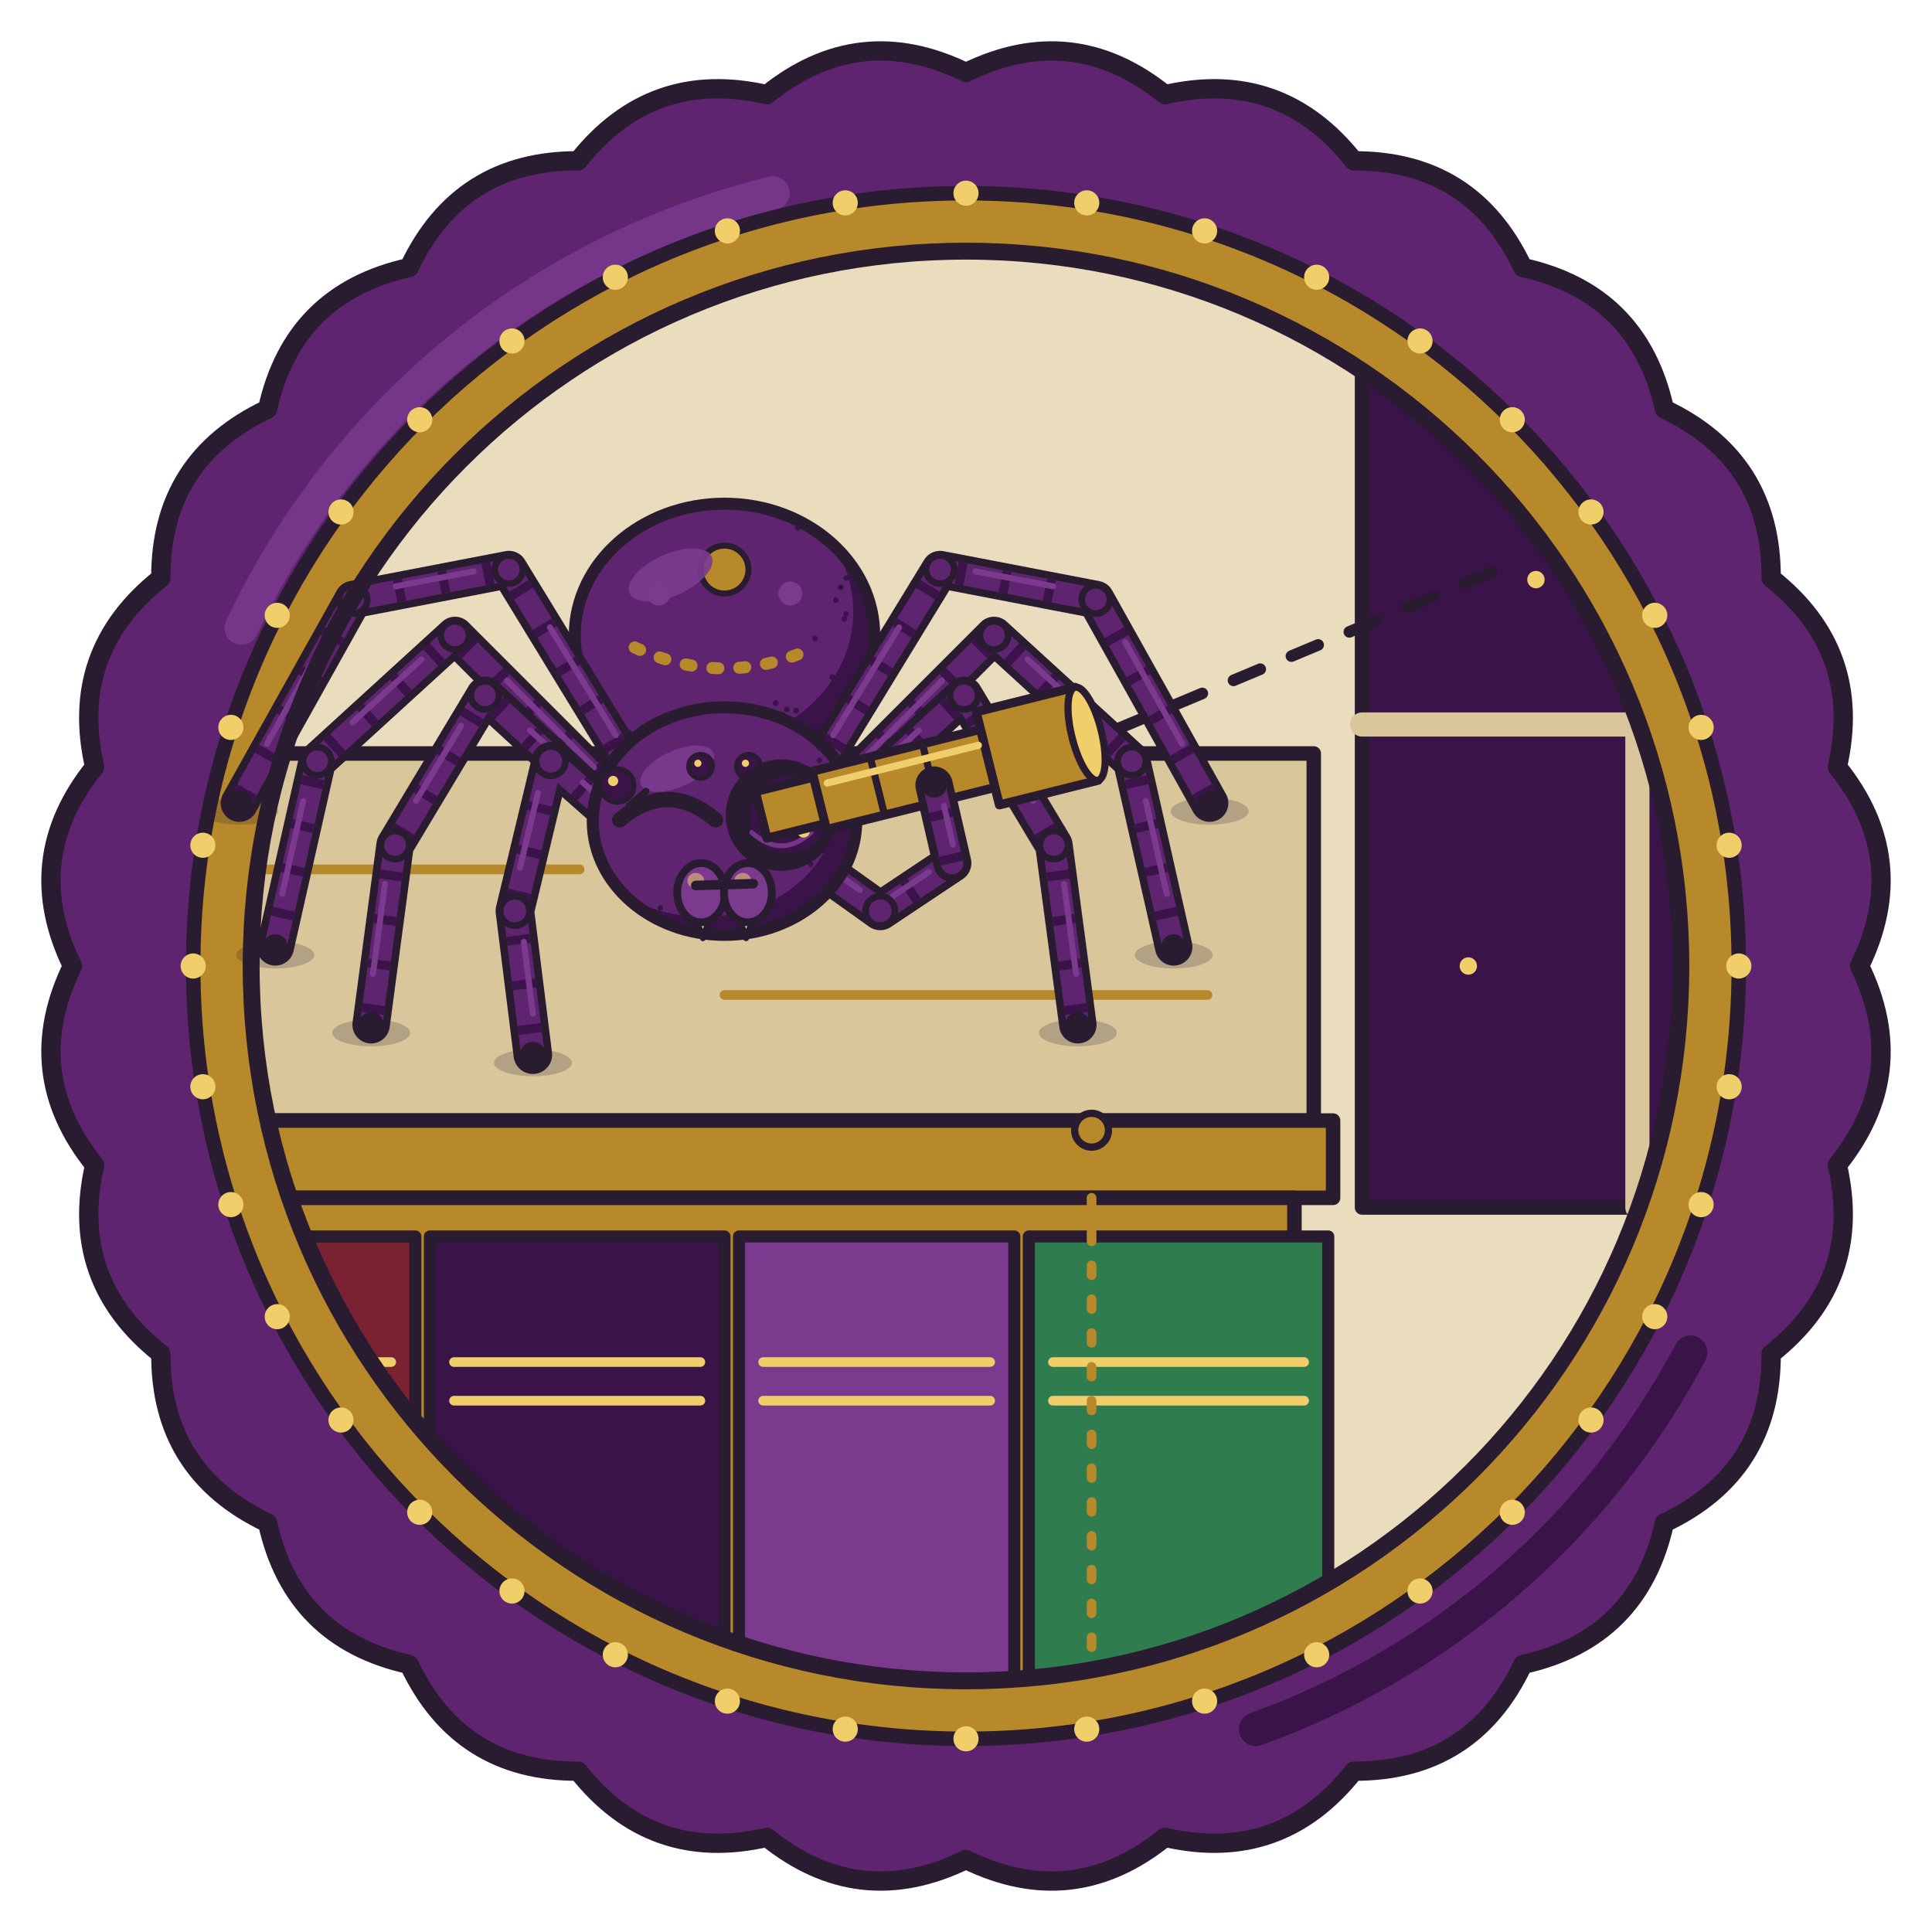
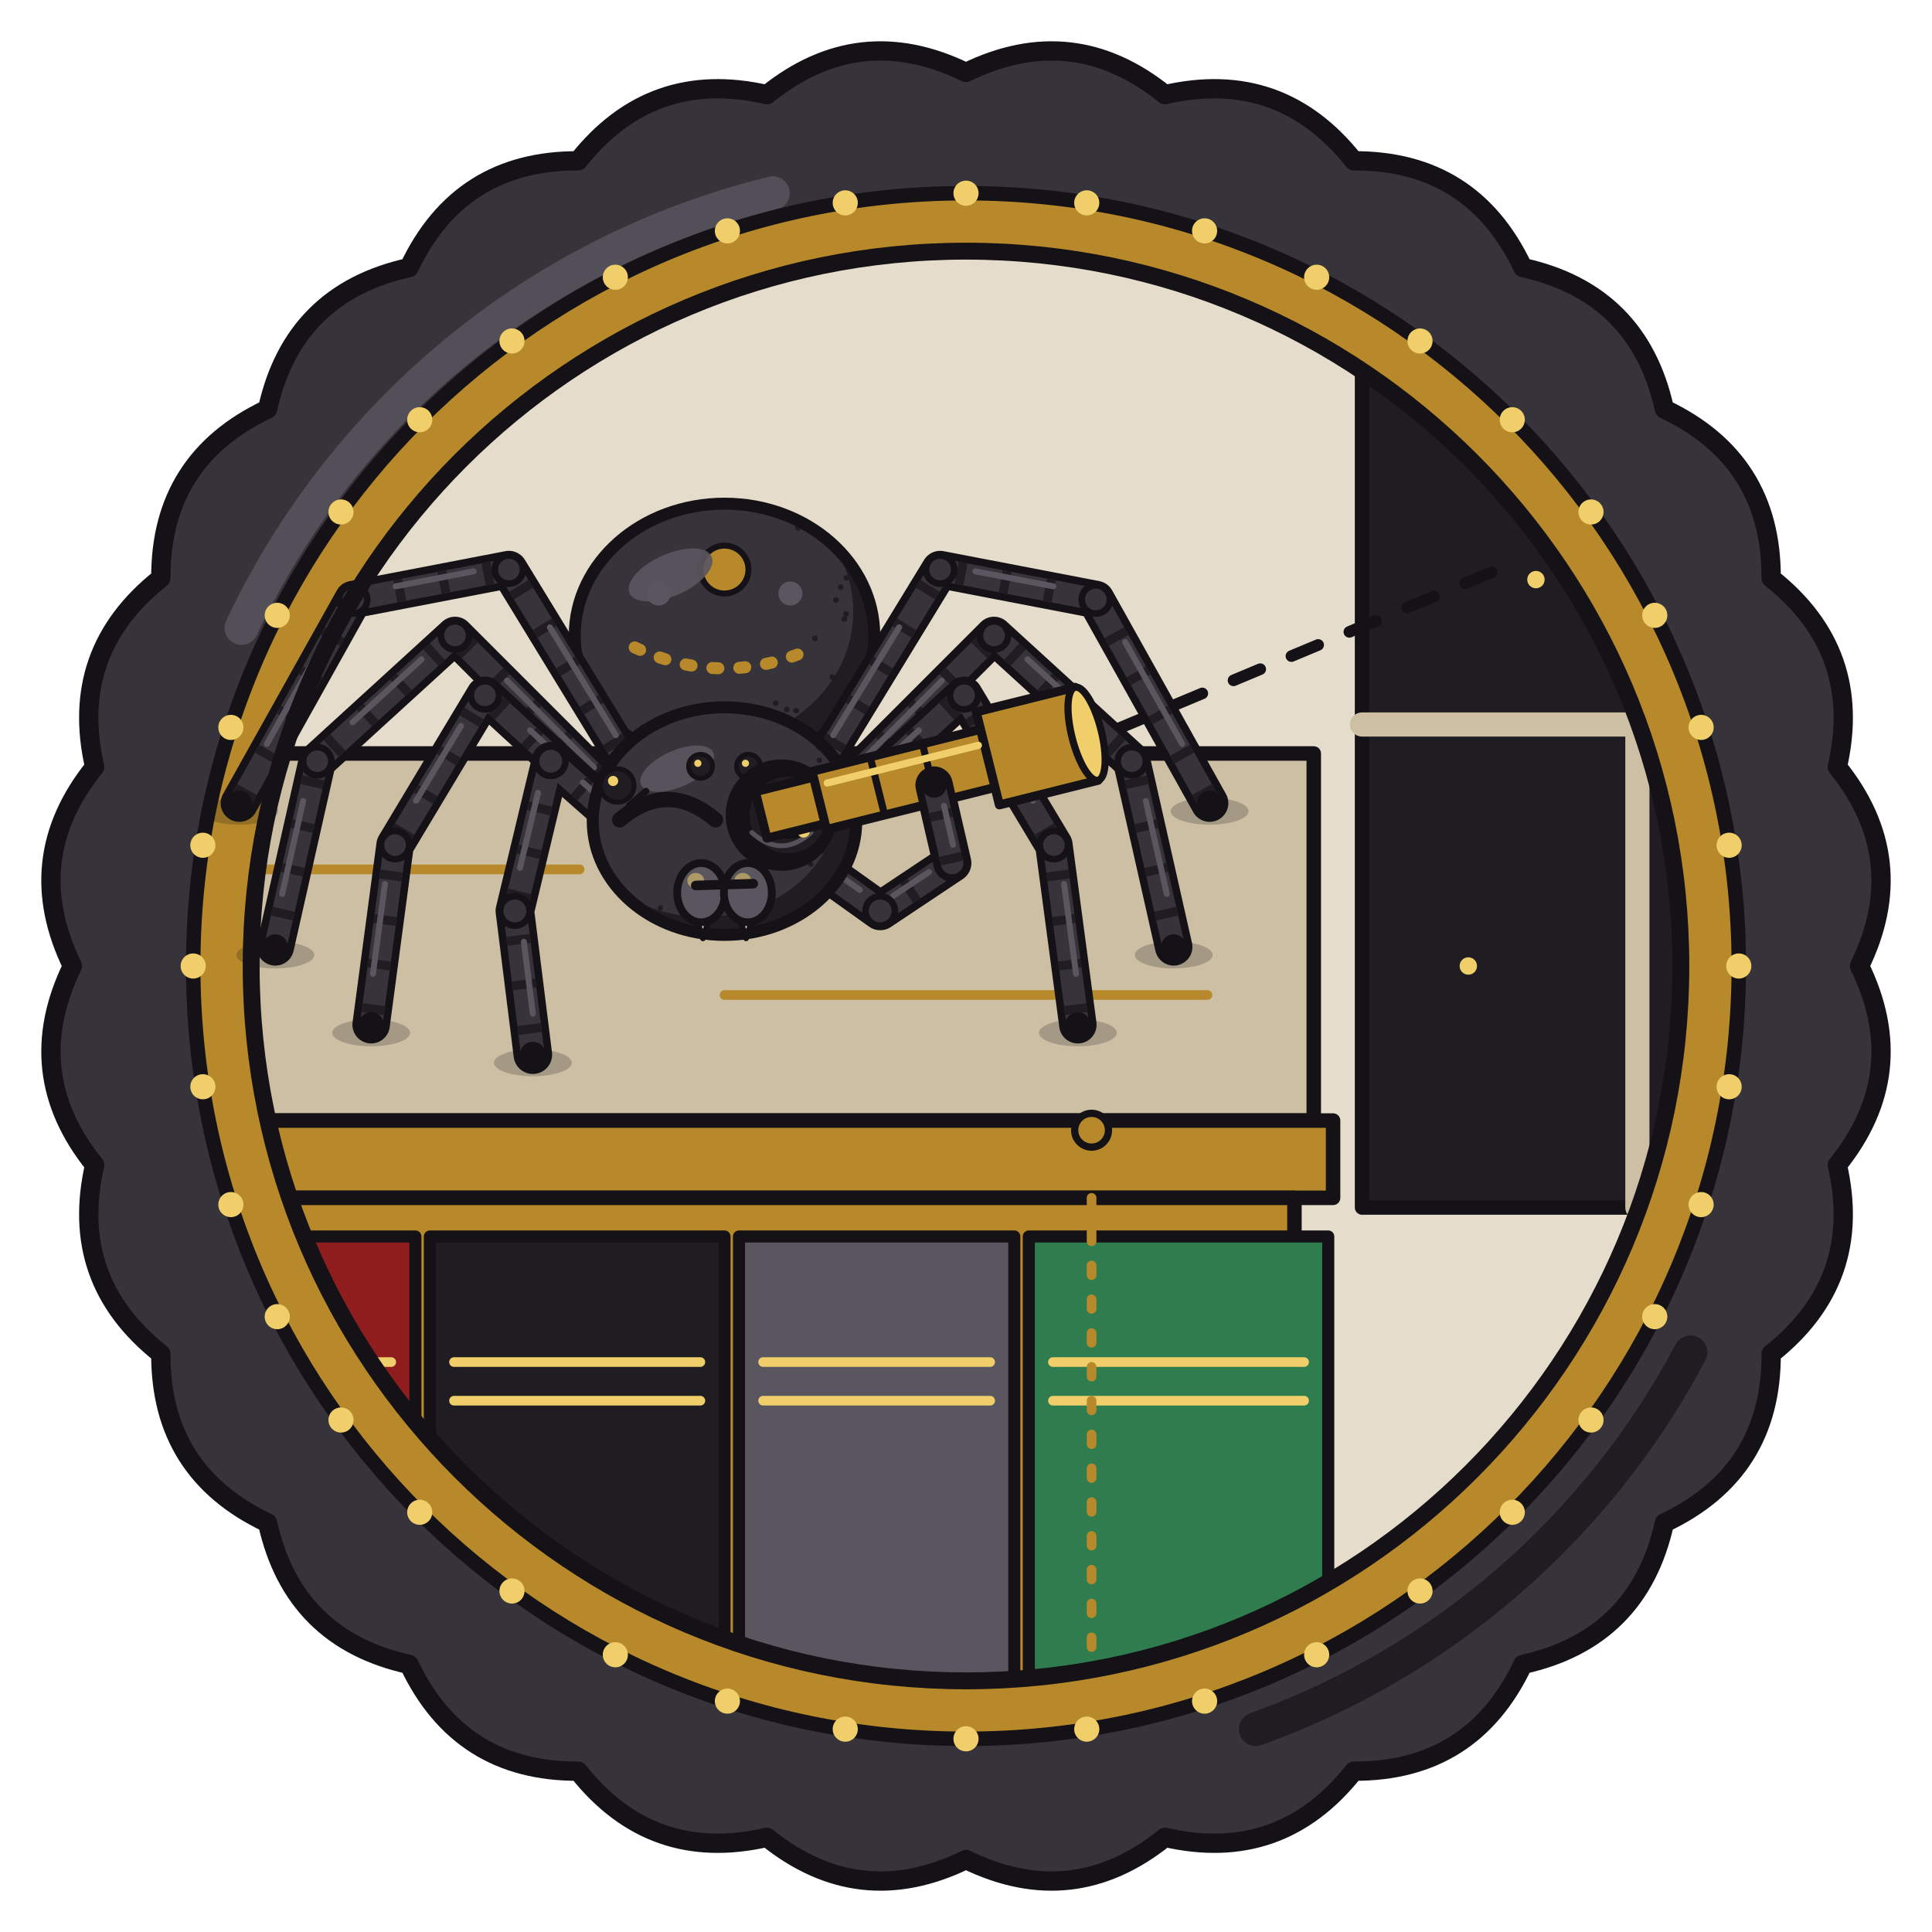
<svg xmlns="http://www.w3.org/2000/svg" viewBox="0 0 400 400" role="img" aria-labelledby="role-lookout-title">
-   <path d="M200 15 Q222.1 4.2 241.2 19.6 Q265.1 14.1 280.3 33.3 Q304.8 33.2 315.3 55.4 Q339.3 60.7 344.6 84.7 Q366.8 95.2 366.7 119.7 Q385.9 134.9 380.4 158.8 Q395.8 177.9 385 200 Q395.8 222.1 380.4 241.2 Q385.9 265.1 366.7 280.3 Q366.8 304.8 344.6 315.3 Q339.3 339.3 315.3 344.6 Q304.8 366.8 280.3 366.7 Q265.1 385.9 241.2 380.4 Q222.1 395.8 200 385 Q177.9 395.8 158.8 380.4 Q134.9 385.9 119.7 366.7 Q95.2 366.8 84.7 344.6 Q60.7 339.3 55.4 315.3 Q33.2 304.8 33.3 280.3 Q14.1 265.1 19.6 241.2 Q4.2 222.1 15 200 Q4.2 177.9 19.6 158.8 Q14.1 134.9 33.3 119.7 Q33.2 95.2 55.4 84.7 Q60.7 60.7 84.7 55.4 Q95.2 33.2 119.7 33.3 Q134.9 14.1 158.8 19.6 Q177.9 4.2 200 15Z" fill="#5f2470" stroke="#2a1c30" stroke-width="4" stroke-linecap="round" stroke-linejoin="round" />
-   <path d="M50 130 A 165 165 0 0 1 160 40" fill="none" stroke="#7b3a8e" stroke-width="7" stroke-linecap="round" stroke-linejoin="round" opacity="0.8" />
-   <path d="M350 280 A 165 165 0 0 1 260 358" fill="none" stroke="#3a1348" stroke-width="7" stroke-linecap="round" stroke-linejoin="round" />
-   <circle cx="200" cy="200" r="160" fill="#b8892a" stroke="#2a1c30" stroke-width="3" />
+   <path d="M200 15 Q222.1 4.2 241.2 19.6 Q265.1 14.1 280.3 33.3 Q304.8 33.2 315.3 55.4 Q339.3 60.7 344.6 84.7 Q366.8 95.2 366.7 119.7 Q385.9 134.9 380.4 158.8 Q395.8 177.9 385 200 Q395.8 222.1 380.4 241.2 Q385.9 265.1 366.7 280.3 Q366.8 304.8 344.6 315.3 Q339.3 339.3 315.3 344.6 Q304.8 366.8 280.3 366.7 Q265.1 385.9 241.2 380.4 Q222.1 395.8 200 385 Q177.9 395.8 158.8 380.4 Q134.9 385.9 119.7 366.7 Q95.2 366.8 84.7 344.6 Q60.7 339.3 55.4 315.3 Q33.2 304.8 33.3 280.3 Q14.1 265.1 19.6 241.2 Q4.2 222.1 15 200 Q4.2 177.9 19.6 158.8 Q14.1 134.9 33.3 119.7 Q33.2 95.2 55.4 84.7 Q60.7 60.7 84.7 55.4 Q95.2 33.2 119.7 33.3 Q134.9 14.1 158.8 19.6 Q177.9 4.2 200 15Z" fill="#36343a" stroke="#141216" stroke-width="4" stroke-linecap="round" stroke-linejoin="round" />
+   <path d="M50 130 A 165 165 0 0 1 160 40" fill="none" stroke="#5a5660" stroke-width="7" stroke-linecap="round" stroke-linejoin="round" opacity="0.8" />
+   <path d="M350 280 A 165 165 0 0 1 260 358" fill="none" stroke="#1f1d22" stroke-width="7" stroke-linecap="round" stroke-linejoin="round" />
+   <circle cx="200" cy="200" r="160" fill="#b8892a" stroke="#141216" stroke-width="3" />
  <circle cx="360" cy="200" r="2.6" fill="#f0cf6b" />
  <circle cx="358" cy="225" r="2.6" fill="#f0cf6b" />
  <circle cx="352.2" cy="249.4" r="2.6" fill="#f0cf6b" />
  <circle cx="342.6" cy="272.6" r="2.6" fill="#f0cf6b" />
  <circle cx="329.4" cy="294" r="2.6" fill="#f0cf6b" />
  <circle cx="313.1" cy="313.1" r="2.6" fill="#f0cf6b" />
  <circle cx="294" cy="329.4" r="2.6" fill="#f0cf6b" />
  <circle cx="272.6" cy="342.6" r="2.6" fill="#f0cf6b" />
  <circle cx="249.4" cy="352.2" r="2.6" fill="#f0cf6b" />
  <circle cx="225" cy="358" r="2.6" fill="#f0cf6b" />
  <circle cx="200" cy="360" r="2.6" fill="#f0cf6b" />
  <circle cx="175" cy="358" r="2.6" fill="#f0cf6b" />
  <circle cx="150.6" cy="352.2" r="2.6" fill="#f0cf6b" />
  <circle cx="127.4" cy="342.6" r="2.6" fill="#f0cf6b" />
  <circle cx="106" cy="329.4" r="2.6" fill="#f0cf6b" />
  <circle cx="86.9" cy="313.1" r="2.6" fill="#f0cf6b" />
  <circle cx="70.6" cy="294" r="2.6" fill="#f0cf6b" />
  <circle cx="57.4" cy="272.6" r="2.6" fill="#f0cf6b" />
  <circle cx="47.8" cy="249.4" r="2.6" fill="#f0cf6b" />
  <circle cx="42" cy="225" r="2.6" fill="#f0cf6b" />
  <circle cx="40" cy="200" r="2.6" fill="#f0cf6b" />
  <circle cx="42" cy="175" r="2.6" fill="#f0cf6b" />
  <circle cx="47.8" cy="150.6" r="2.6" fill="#f0cf6b" />
  <circle cx="57.4" cy="127.4" r="2.6" fill="#f0cf6b" />
  <circle cx="70.6" cy="106" r="2.6" fill="#f0cf6b" />
  <circle cx="86.9" cy="86.9" r="2.6" fill="#f0cf6b" />
  <circle cx="106" cy="70.6" r="2.6" fill="#f0cf6b" />
  <circle cx="127.4" cy="57.4" r="2.6" fill="#f0cf6b" />
  <circle cx="150.6" cy="47.8" r="2.6" fill="#f0cf6b" />
  <circle cx="175" cy="42" r="2.6" fill="#f0cf6b" />
  <circle cx="200" cy="40" r="2.6" fill="#f0cf6b" />
  <circle cx="225" cy="42" r="2.6" fill="#f0cf6b" />
  <circle cx="249.4" cy="47.8" r="2.6" fill="#f0cf6b" />
  <circle cx="272.6" cy="57.4" r="2.6" fill="#f0cf6b" />
  <circle cx="294" cy="70.6" r="2.6" fill="#f0cf6b" />
  <circle cx="313.1" cy="86.9" r="2.6" fill="#f0cf6b" />
  <circle cx="329.4" cy="106" r="2.6" fill="#f0cf6b" />
  <circle cx="342.6" cy="127.4" r="2.6" fill="#f0cf6b" />
  <circle cx="352.2" cy="150.6" r="2.6" fill="#f0cf6b" />
  <circle cx="358" cy="175" r="2.6" fill="#f0cf6b" />
  <clipPath id="rl-look-med0">
    <circle cx="200" cy="200" r="148" fill="#000" />
  </clipPath>
-   <circle cx="200" cy="200" r="148" fill="#eaddbe" stroke="#2a1c30" stroke-width="3" />
+   <circle cx="200" cy="200" r="148" fill="#e6dccb" stroke="#141216" stroke-width="3" />
  <g clip-path="url(#rl-look-med0)">
-     <path d="M282 60 H396 V250 H282 Z" fill="#3a1348" stroke="#2a1c30" stroke-width="3" stroke-linecap="round" stroke-linejoin="round" />
-     <path d="M339 60 V250 M282 150 H396" fill="none" stroke="#d9c69a" stroke-width="5" stroke-linecap="round" stroke-linejoin="round" />
-     <path d="M356 92 a16 16 0 1 0 12 26 a12 12 0 1 1 -12 -26 Z" fill="#f0cf6b" stroke="#2a1c30" stroke-width="2" stroke-linecap="round" stroke-linejoin="round" />
+     <path d="M282 60 H396 V250 H282 Z" fill="#1f1d22" stroke="#141216" stroke-width="3" stroke-linecap="round" stroke-linejoin="round" />
+     <path d="M339 60 V250 M282 150 H396" fill="none" stroke="#cdbfa4" stroke-width="5" stroke-linecap="round" stroke-linejoin="round" />
+     <path d="M356 92 a16 16 0 1 0 12 26 a12 12 0 1 1 -12 -26 Z" fill="#f0cf6b" stroke="#141216" stroke-width="2" stroke-linecap="round" stroke-linejoin="round" />
    <circle cx="300" cy="84" r="1.8" fill="#f0cf6b" />
    <circle cx="318" cy="120" r="1.8" fill="#f0cf6b" />
    <circle cx="304" cy="200" r="1.8" fill="#f0cf6b" />
    <circle cx="360" cy="188" r="1.8" fill="#f0cf6b" />
    <circle cx="372" cy="226" r="1.8" fill="#f0cf6b" />
-     <path d="M20 156 H272 V232 H20 Z" fill="#d9c69a" stroke="#2a1c30" stroke-width="3" stroke-linecap="round" stroke-linejoin="round" />
+     <path d="M20 156 H272 V232 H20 Z" fill="#cdbfa4" stroke="#141216" stroke-width="3" stroke-linecap="round" stroke-linejoin="round" />
    <path d="M40 180 L120 180" stroke="#b8892a" stroke-width="2" stroke-linecap="round" />
    <path d="M150 206 L250 206" stroke="#b8892a" stroke-width="2" stroke-linecap="round" />
-     <path d="M20 232 H276 V248 H20 Z" fill="#b8892a" stroke="#2a1c30" stroke-width="3" stroke-linecap="round" stroke-linejoin="round" />
-     <path d="M28 248 H268 V420 H28 Z" fill="#b8892a" stroke="#2a1c30" stroke-width="3" stroke-linecap="round" stroke-linejoin="round" />
-     <path d="M30 256 h56 v160 h-56 Z" fill="#7a2231" stroke="#2a1c30" stroke-width="2.5" stroke-linecap="round" stroke-linejoin="round" />
+     <path d="M20 232 H276 V248 H20 Z" fill="#b8892a" stroke="#141216" stroke-width="3" stroke-linecap="round" stroke-linejoin="round" />
+     <path d="M28 248 H268 V420 H28 Z" fill="#b8892a" stroke="#141216" stroke-width="3" stroke-linecap="round" stroke-linejoin="round" />
+     <path d="M30 256 h56 v160 h-56 Z" fill="#8f1d1d" stroke="#141216" stroke-width="2.5" stroke-linecap="round" stroke-linejoin="round" />
    <path d="M35 282 h46 M35 290 h46" fill="none" stroke="#f0cf6b" stroke-width="2" stroke-linecap="round" stroke-linejoin="round" />
-     <path d="M89 256 h61 v160 h-61 Z" fill="#3a1348" stroke="#2a1c30" stroke-width="2.5" stroke-linecap="round" stroke-linejoin="round" />
+     <path d="M89 256 h61 v160 h-61 Z" fill="#1f1d22" stroke="#141216" stroke-width="2.5" stroke-linecap="round" stroke-linejoin="round" />
    <path d="M94 282 h51 M94 290 h51" fill="none" stroke="#f0cf6b" stroke-width="2" stroke-linecap="round" stroke-linejoin="round" />
-     <path d="M153 256 h57 v160 h-57 Z" fill="#7b3a8e" stroke="#2a1c30" stroke-width="2.5" stroke-linecap="round" stroke-linejoin="round" />
+     <path d="M153 256 h57 v160 h-57 Z" fill="#5a5660" stroke="#141216" stroke-width="2.5" stroke-linecap="round" stroke-linejoin="round" />
    <path d="M158 282 h47 M158 290 h47" fill="none" stroke="#f0cf6b" stroke-width="2" stroke-linecap="round" stroke-linejoin="round" />
-     <path d="M213 256 h62 v160 h-62 Z" fill="#2f7d4f" stroke="#2a1c30" stroke-width="2.5" stroke-linecap="round" stroke-linejoin="round" />
+     <path d="M213 256 h62 v160 h-62 Z" fill="#2f7d4f" stroke="#141216" stroke-width="2.5" stroke-linecap="round" stroke-linejoin="round" />
    <path d="M218 282 h52 M218 290 h52" fill="none" stroke="#f0cf6b" stroke-width="2" stroke-linecap="round" stroke-linejoin="round" />
    <path d="M226 234 V420" fill="none" stroke="#b8892a" stroke-width="2" stroke-linecap="round" stroke-linejoin="round" stroke-dasharray="2 5" />
-     <circle cx="226" cy="234" r="3.5" fill="#b8892a" stroke="#2a1c30" stroke-width="1.5" />
-     <path d="M231.4 150.9 L310 118" fill="none" stroke="#2a1c30" stroke-width="2.4" stroke-linecap="round" stroke-linejoin="round" stroke-dasharray="6 7" />
+     <circle cx="226" cy="234" r="3.5" fill="#b8892a" stroke="#141216" stroke-width="1.5" />
+     <path d="M231.4 150.9 L310 118" fill="none" stroke="#141216" stroke-width="2.4" stroke-linecap="round" stroke-linejoin="round" stroke-dasharray="6 7" />
  </g>
  <g transform="translate(150 170) rotate(0) scale(0.62 0.62)">
-     <ellipse cx="118" cy="70.7" rx="13" ry="4.5" fill="#2a1c30" opacity="0.22" />
-     <ellipse cx="150" cy="44.7" rx="13" ry="4.5" fill="#2a1c30" opacity="0.22" />
-     <ellipse cx="162" cy="-3.3" rx="13" ry="4.5" fill="#2a1c30" opacity="0.22" />
-     <ellipse cx="-64" cy="80.7" rx="13" ry="4.5" fill="#2a1c30" opacity="0.22" />
-     <ellipse cx="-118" cy="70.7" rx="13" ry="4.5" fill="#2a1c30" opacity="0.22" />
-     <ellipse cx="-150" cy="44.7" rx="13" ry="4.5" fill="#2a1c30" opacity="0.22" />
-     <ellipse cx="-162" cy="-3.3" rx="13" ry="4.5" fill="#2a1c30" opacity="0.22" />
+     <ellipse cx="118" cy="70.7" rx="13" ry="4.5" fill="#141216" opacity="0.22" />
+     <ellipse cx="150" cy="44.7" rx="13" ry="4.5" fill="#141216" opacity="0.22" />
+     <ellipse cx="162" cy="-3.3" rx="13" ry="4.5" fill="#141216" opacity="0.22" />
+     <ellipse cx="-64" cy="80.7" rx="13" ry="4.5" fill="#141216" opacity="0.22" />
+     <ellipse cx="-118" cy="70.7" rx="13" ry="4.5" fill="#141216" opacity="0.22" />
+     <ellipse cx="-150" cy="44.7" rx="13" ry="4.5" fill="#141216" opacity="0.22" />
+     <ellipse cx="-162" cy="-3.3" rx="13" ry="4.5" fill="#141216" opacity="0.22" />
    <g transform="rotate(0 0 -62)">
      <clipPath id="rl-look-c1">
        <ellipse cx="0" cy="-62" rx="50" ry="44" fill="#000" />
      </clipPath>
-       <ellipse cx="0" cy="-62" rx="50" ry="44" fill="#3a1348" />
+       <ellipse cx="0" cy="-62" rx="50" ry="44" fill="#1f1d22" />
      <g clip-path="url(#rl-look-c1)">
-         <ellipse cx="-8" cy="-69.9" rx="51" ry="44.9" fill="#5f2470" />
-         <path d="M23.9 -36.9h0M36 -48.1h0M24.5 -97.9h0M5 -29.3h0M-25.9 -30.8h0M30.2 -61h0M40 -67.5h0M40.6 -69.2h0M37.2 -73.8h0M19.5 -35.4h0M-27.3 -31.3h0M-28.1 -30.4h0M-18.5 -33.8h0M17.1 -39.4h0M40.7 -81.2h0M20.8 -37.3h0M38.8 -78.1h0" stroke="#3a1348" stroke-width="1.9" stroke-linecap="round" />
-         <circle cx="0" cy="-84" r="8" fill="#b8892a" stroke="#2a1c30" stroke-width="2" />
+         <ellipse cx="-8" cy="-69.9" rx="51" ry="44.9" fill="#36343a" />
+         <path d="M23.9 -36.9h0M36 -48.1h0M24.5 -97.9h0M5 -29.3h0M-25.9 -30.8h0M30.2 -61h0M40 -67.5h0M40.6 -69.2h0M37.2 -73.8h0M19.5 -35.4h0M-27.3 -31.3h0M-28.1 -30.4h0M-18.5 -33.8h0M17.1 -39.4h0M40.7 -81.2h0M20.8 -37.3h0M38.8 -78.1h0" stroke="#1f1d22" stroke-width="1.9" stroke-linecap="round" />
+         <circle cx="0" cy="-84" r="8" fill="#b8892a" stroke="#141216" stroke-width="2" />
        <path d="M-30 -58 Q0 -44 30 -58" fill="none" stroke="#b8892a" stroke-width="4" stroke-linecap="round" stroke-linejoin="round" stroke-dasharray="2 7" />
-         <circle cx="-22" cy="-76" r="4" fill="#7b3a8e" />
-         <circle cx="22" cy="-76" r="4" fill="#7b3a8e" />
-         <ellipse cx="-18" cy="-82.2" rx="15" ry="7" fill="#7b3a8e" transform="rotate(-24 -18 -82.2)" opacity="0.9" />
+         <circle cx="-22" cy="-76" r="4" fill="#5a5660" />
+         <circle cx="22" cy="-76" r="4" fill="#5a5660" />
+         <ellipse cx="-18" cy="-82.2" rx="15" ry="7" fill="#5a5660" transform="rotate(-24 -18 -82.2)" opacity="0.9" />
      </g>
-       <ellipse cx="0" cy="-62" rx="50" ry="44" fill="none" stroke="#2a1c30" stroke-width="4" />
-     </g>
-     <g>
-       <path d="M28 -12 L72 -84 L124 -74 L162 -6" fill="none" stroke="#2a1c30" stroke-width="12.5" stroke-linecap="round" stroke-linejoin="round" />
-       <path d="M28 -12 L72 -84 L124 -74 L162 -6" fill="none" stroke="#5f2470" stroke-width="7.5" stroke-linecap="round" stroke-linejoin="round" />
-       <path d="M28 -12 L72 -84 L124 -74 L162 -6" fill="none" stroke="#3a1348" stroke-width="7.5" stroke-dasharray="3 12" stroke-linejoin="round" />
-       <path d="M36.3 -28.7 L58.3 -64.7M83.8 -83.4 L109.8 -78.4M133.8 -59.8 L152.8 -25.8" stroke="#7b3a8e" stroke-width="2" stroke-linecap="round" fill="none" />
-       <circle cx="72" cy="-84" r="4.7" fill="#5f2470" stroke="#2a1c30" stroke-width="2.2" />
-       <circle cx="124" cy="-74" r="4.7" fill="#5f2470" stroke="#2a1c30" stroke-width="2.2" />
-       <circle cx="162" cy="-6" r="4.2" fill="#2a1c30" />
-     </g>
-     <g>
-       <path d="M-28 -12 L-72 -84 L-124 -74 L-162 -6" fill="none" stroke="#2a1c30" stroke-width="12.5" stroke-linecap="round" stroke-linejoin="round" />
-       <path d="M-28 -12 L-72 -84 L-124 -74 L-162 -6" fill="none" stroke="#5f2470" stroke-width="7.5" stroke-linecap="round" stroke-linejoin="round" />
-       <path d="M-28 -12 L-72 -84 L-124 -74 L-162 -6" fill="none" stroke="#3a1348" stroke-width="7.5" stroke-dasharray="3 12" stroke-linejoin="round" />
-       <path d="M-36.3 -28.7 L-58.3 -64.7M-83.8 -83.4 L-109.8 -78.4M-133.8 -59.8 L-152.8 -25.8" stroke="#7b3a8e" stroke-width="2" stroke-linecap="round" fill="none" />
-       <circle cx="-72" cy="-84" r="4.7" fill="#5f2470" stroke="#2a1c30" stroke-width="2.2" />
-       <circle cx="-124" cy="-74" r="4.7" fill="#5f2470" stroke="#2a1c30" stroke-width="2.2" />
-       <circle cx="-162" cy="-6" r="4.2" fill="#2a1c30" />
-     </g>
-     <g>
-       <path d="M32 -4 L90 -62 L136 -20 L150 42" fill="none" stroke="#2a1c30" stroke-width="12.5" stroke-linecap="round" stroke-linejoin="round" />
-       <path d="M32 -4 L90 -62 L136 -20 L150 42" fill="none" stroke="#5f2470" stroke-width="7.5" stroke-linecap="round" stroke-linejoin="round" />
-       <path d="M32 -4 L90 -62 L136 -20 L150 42" fill="none" stroke="#3a1348" stroke-width="7.5" stroke-dasharray="3 12" stroke-linejoin="round" />
-       <path d="M43.6 -17.9 L72.6 -46.9M101.2 -54 L124.2 -33M140.7 -6.7 L147.7 24.3" stroke="#7b3a8e" stroke-width="2" stroke-linecap="round" fill="none" />
-       <circle cx="90" cy="-62" r="4.7" fill="#5f2470" stroke="#2a1c30" stroke-width="2.2" />
-       <circle cx="136" cy="-20" r="4.7" fill="#5f2470" stroke="#2a1c30" stroke-width="2.2" />
-       <circle cx="150" cy="42" r="4.2" fill="#2a1c30" />
-     </g>
-     <g>
-       <path d="M-32 -4 L-90 -62 L-136 -20 L-150 42" fill="none" stroke="#2a1c30" stroke-width="12.5" stroke-linecap="round" stroke-linejoin="round" />
-       <path d="M-32 -4 L-90 -62 L-136 -20 L-150 42" fill="none" stroke="#5f2470" stroke-width="7.5" stroke-linecap="round" stroke-linejoin="round" />
-       <path d="M-32 -4 L-90 -62 L-136 -20 L-150 42" fill="none" stroke="#3a1348" stroke-width="7.5" stroke-dasharray="3 12" stroke-linejoin="round" />
-       <path d="M-43.6 -17.9 L-72.6 -46.9M-101.2 -54 L-124.2 -33M-140.7 -6.7 L-147.7 24.3" stroke="#7b3a8e" stroke-width="2" stroke-linecap="round" fill="none" />
-       <circle cx="-90" cy="-62" r="4.7" fill="#5f2470" stroke="#2a1c30" stroke-width="2.2" />
-       <circle cx="-136" cy="-20" r="4.7" fill="#5f2470" stroke="#2a1c30" stroke-width="2.2" />
-       <circle cx="-150" cy="42" r="4.2" fill="#2a1c30" />
-     </g>
-     <g>
-       <path d="M30 4 L80 -42 L110 8 L118 68" fill="none" stroke="#2a1c30" stroke-width="12.5" stroke-linecap="round" stroke-linejoin="round" />
-       <path d="M30 4 L80 -42 L110 8 L118 68" fill="none" stroke="#5f2470" stroke-width="7.5" stroke-linecap="round" stroke-linejoin="round" />
-       <path d="M30 4 L80 -42 L110 8 L118 68" fill="none" stroke="#3a1348" stroke-width="7.5" stroke-dasharray="3 12" stroke-linejoin="round" />
-       <path d="M39.9 -7.3 L64.9 -30.3M88 -31.8 L103 -6.8M113.4 21 L117.4 51" stroke="#7b3a8e" stroke-width="2" stroke-linecap="round" fill="none" />
-       <circle cx="80" cy="-42" r="4.7" fill="#5f2470" stroke="#2a1c30" stroke-width="2.2" />
-       <circle cx="110" cy="8" r="4.7" fill="#5f2470" stroke="#2a1c30" stroke-width="2.2" />
-       <circle cx="118" cy="68" r="4.2" fill="#2a1c30" />
-     </g>
-     <g>
-       <path d="M-30 4 L-80 -42 L-110 8 L-118 68" fill="none" stroke="#2a1c30" stroke-width="12.5" stroke-linecap="round" stroke-linejoin="round" />
-       <path d="M-30 4 L-80 -42 L-110 8 L-118 68" fill="none" stroke="#5f2470" stroke-width="7.5" stroke-linecap="round" stroke-linejoin="round" />
-       <path d="M-30 4 L-80 -42 L-110 8 L-118 68" fill="none" stroke="#3a1348" stroke-width="7.5" stroke-dasharray="3 12" stroke-linejoin="round" />
-       <path d="M-39.9 -7.3 L-64.9 -30.3M-88 -31.8 L-103 -6.8M-113.4 21 L-117.4 51" stroke="#7b3a8e" stroke-width="2" stroke-linecap="round" fill="none" />
-       <circle cx="-80" cy="-42" r="4.7" fill="#5f2470" stroke="#2a1c30" stroke-width="2.2" />
-       <circle cx="-110" cy="8" r="4.7" fill="#5f2470" stroke="#2a1c30" stroke-width="2.2" />
-       <circle cx="-118" cy="68" r="4.2" fill="#2a1c30" />
-     </g>
-     <g>
-       <path d="M24 10 L52 30 L76 14 L70 -12" fill="none" stroke="#2a1c30" stroke-width="12.875" stroke-linecap="round" stroke-linejoin="round" />
-       <path d="M24 10 L52 30 L76 14 L70 -12" fill="none" stroke="#5f2470" stroke-width="7.875" stroke-linecap="round" stroke-linejoin="round" />
-       <path d="M24 10 L52 30 L76 14 L70 -12" fill="none" stroke="#3a1348" stroke-width="7.875" stroke-dasharray="3 12" stroke-linejoin="round" />
-       <path d="M31.2 13 L45.2 23M56.3 25 L68.3 17M76.4 7.9 L73.4 -5.1" stroke="#7b3a8e" stroke-width="2" stroke-linecap="round" fill="none" />
-       <circle cx="52" cy="30" r="4.9" fill="#5f2470" stroke="#2a1c30" stroke-width="2.2" />
-       <circle cx="76" cy="14" r="4.9" fill="#5f2470" stroke="#2a1c30" stroke-width="2.2" />
-       <circle cx="70" cy="-12" r="4.3" fill="#2a1c30" />
-     </g>
-     <g>
-       <path d="M-24 10 L-58 -20 L-70 30 L-64 78" fill="none" stroke="#2a1c30" stroke-width="12.875" stroke-linecap="round" stroke-linejoin="round" />
-       <path d="M-24 10 L-58 -20 L-70 30 L-64 78" fill="none" stroke="#5f2470" stroke-width="7.875" stroke-linecap="round" stroke-linejoin="round" />
-       <path d="M-24 10 L-58 -20 L-70 30 L-64 78" fill="none" stroke="#3a1348" stroke-width="7.875" stroke-dasharray="3 12" stroke-linejoin="round" />
-       <path d="M-30.3 2.1 L-47.3 -12.9M-62.3 -9.4 L-68.3 15.6M-67 40.3 L-64 64.3" stroke="#7b3a8e" stroke-width="2" stroke-linecap="round" fill="none" />
-       <circle cx="-58" cy="-20" r="4.9" fill="#5f2470" stroke="#2a1c30" stroke-width="2.2" />
-       <circle cx="-70" cy="30" r="4.9" fill="#5f2470" stroke="#2a1c30" stroke-width="2.2" />
-       <circle cx="-64" cy="78" r="4.3" fill="#2a1c30" />
+       <ellipse cx="0" cy="-62" rx="50" ry="44" fill="none" stroke="#141216" stroke-width="4" />
+     </g>
+     <g>
+       <path d="M28 -12 L72 -84 L124 -74 L162 -6" fill="none" stroke="#141216" stroke-width="12.5" stroke-linecap="round" stroke-linejoin="round" />
+       <path d="M28 -12 L72 -84 L124 -74 L162 -6" fill="none" stroke="#36343a" stroke-width="7.5" stroke-linecap="round" stroke-linejoin="round" />
+       <path d="M28 -12 L72 -84 L124 -74 L162 -6" fill="none" stroke="#1f1d22" stroke-width="7.5" stroke-dasharray="3 12" stroke-linejoin="round" />
+       <path d="M36.3 -28.7 L58.3 -64.7M83.8 -83.4 L109.8 -78.4M133.8 -59.8 L152.8 -25.8" stroke="#5a5660" stroke-width="2" stroke-linecap="round" fill="none" />
+       <circle cx="72" cy="-84" r="4.7" fill="#36343a" stroke="#141216" stroke-width="2.2" />
+       <circle cx="124" cy="-74" r="4.7" fill="#36343a" stroke="#141216" stroke-width="2.2" />
+       <circle cx="162" cy="-6" r="4.2" fill="#141216" />
+     </g>
+     <g>
+       <path d="M-28 -12 L-72 -84 L-124 -74 L-162 -6" fill="none" stroke="#141216" stroke-width="12.5" stroke-linecap="round" stroke-linejoin="round" />
+       <path d="M-28 -12 L-72 -84 L-124 -74 L-162 -6" fill="none" stroke="#36343a" stroke-width="7.5" stroke-linecap="round" stroke-linejoin="round" />
+       <path d="M-28 -12 L-72 -84 L-124 -74 L-162 -6" fill="none" stroke="#1f1d22" stroke-width="7.5" stroke-dasharray="3 12" stroke-linejoin="round" />
+       <path d="M-36.3 -28.7 L-58.3 -64.7M-83.8 -83.4 L-109.8 -78.4M-133.8 -59.8 L-152.8 -25.8" stroke="#5a5660" stroke-width="2" stroke-linecap="round" fill="none" />
+       <circle cx="-72" cy="-84" r="4.7" fill="#36343a" stroke="#141216" stroke-width="2.2" />
+       <circle cx="-124" cy="-74" r="4.7" fill="#36343a" stroke="#141216" stroke-width="2.2" />
+       <circle cx="-162" cy="-6" r="4.2" fill="#141216" />
+     </g>
+     <g>
+       <path d="M32 -4 L90 -62 L136 -20 L150 42" fill="none" stroke="#141216" stroke-width="12.5" stroke-linecap="round" stroke-linejoin="round" />
+       <path d="M32 -4 L90 -62 L136 -20 L150 42" fill="none" stroke="#36343a" stroke-width="7.5" stroke-linecap="round" stroke-linejoin="round" />
+       <path d="M32 -4 L90 -62 L136 -20 L150 42" fill="none" stroke="#1f1d22" stroke-width="7.5" stroke-dasharray="3 12" stroke-linejoin="round" />
+       <path d="M43.6 -17.9 L72.6 -46.9M101.2 -54 L124.2 -33M140.7 -6.7 L147.7 24.3" stroke="#5a5660" stroke-width="2" stroke-linecap="round" fill="none" />
+       <circle cx="90" cy="-62" r="4.7" fill="#36343a" stroke="#141216" stroke-width="2.2" />
+       <circle cx="136" cy="-20" r="4.7" fill="#36343a" stroke="#141216" stroke-width="2.2" />
+       <circle cx="150" cy="42" r="4.2" fill="#141216" />
+     </g>
+     <g>
+       <path d="M-32 -4 L-90 -62 L-136 -20 L-150 42" fill="none" stroke="#141216" stroke-width="12.5" stroke-linecap="round" stroke-linejoin="round" />
+       <path d="M-32 -4 L-90 -62 L-136 -20 L-150 42" fill="none" stroke="#36343a" stroke-width="7.5" stroke-linecap="round" stroke-linejoin="round" />
+       <path d="M-32 -4 L-90 -62 L-136 -20 L-150 42" fill="none" stroke="#1f1d22" stroke-width="7.5" stroke-dasharray="3 12" stroke-linejoin="round" />
+       <path d="M-43.6 -17.9 L-72.6 -46.9M-101.2 -54 L-124.2 -33M-140.7 -6.7 L-147.7 24.3" stroke="#5a5660" stroke-width="2" stroke-linecap="round" fill="none" />
+       <circle cx="-90" cy="-62" r="4.7" fill="#36343a" stroke="#141216" stroke-width="2.2" />
+       <circle cx="-136" cy="-20" r="4.7" fill="#36343a" stroke="#141216" stroke-width="2.2" />
+       <circle cx="-150" cy="42" r="4.2" fill="#141216" />
+     </g>
+     <g>
+       <path d="M30 4 L80 -42 L110 8 L118 68" fill="none" stroke="#141216" stroke-width="12.5" stroke-linecap="round" stroke-linejoin="round" />
+       <path d="M30 4 L80 -42 L110 8 L118 68" fill="none" stroke="#36343a" stroke-width="7.5" stroke-linecap="round" stroke-linejoin="round" />
+       <path d="M30 4 L80 -42 L110 8 L118 68" fill="none" stroke="#1f1d22" stroke-width="7.5" stroke-dasharray="3 12" stroke-linejoin="round" />
+       <path d="M39.9 -7.3 L64.9 -30.3M88 -31.8 L103 -6.8M113.4 21 L117.4 51" stroke="#5a5660" stroke-width="2" stroke-linecap="round" fill="none" />
+       <circle cx="80" cy="-42" r="4.7" fill="#36343a" stroke="#141216" stroke-width="2.2" />
+       <circle cx="110" cy="8" r="4.7" fill="#36343a" stroke="#141216" stroke-width="2.2" />
+       <circle cx="118" cy="68" r="4.2" fill="#141216" />
+     </g>
+     <g>
+       <path d="M-30 4 L-80 -42 L-110 8 L-118 68" fill="none" stroke="#141216" stroke-width="12.5" stroke-linecap="round" stroke-linejoin="round" />
+       <path d="M-30 4 L-80 -42 L-110 8 L-118 68" fill="none" stroke="#36343a" stroke-width="7.5" stroke-linecap="round" stroke-linejoin="round" />
+       <path d="M-30 4 L-80 -42 L-110 8 L-118 68" fill="none" stroke="#1f1d22" stroke-width="7.5" stroke-dasharray="3 12" stroke-linejoin="round" />
+       <path d="M-39.9 -7.3 L-64.9 -30.3M-88 -31.8 L-103 -6.8M-113.4 21 L-117.4 51" stroke="#5a5660" stroke-width="2" stroke-linecap="round" fill="none" />
+       <circle cx="-80" cy="-42" r="4.7" fill="#36343a" stroke="#141216" stroke-width="2.2" />
+       <circle cx="-110" cy="8" r="4.7" fill="#36343a" stroke="#141216" stroke-width="2.2" />
+       <circle cx="-118" cy="68" r="4.2" fill="#141216" />
+     </g>
+     <g>
+       <path d="M24 10 L52 30 L76 14 L70 -12" fill="none" stroke="#141216" stroke-width="12.875" stroke-linecap="round" stroke-linejoin="round" />
+       <path d="M24 10 L52 30 L76 14 L70 -12" fill="none" stroke="#36343a" stroke-width="7.875" stroke-linecap="round" stroke-linejoin="round" />
+       <path d="M24 10 L52 30 L76 14 L70 -12" fill="none" stroke="#1f1d22" stroke-width="7.875" stroke-dasharray="3 12" stroke-linejoin="round" />
+       <path d="M31.2 13 L45.2 23M56.3 25 L68.3 17M76.4 7.9 L73.4 -5.1" stroke="#5a5660" stroke-width="2" stroke-linecap="round" fill="none" />
+       <circle cx="52" cy="30" r="4.9" fill="#36343a" stroke="#141216" stroke-width="2.2" />
+       <circle cx="76" cy="14" r="4.9" fill="#36343a" stroke="#141216" stroke-width="2.2" />
+       <circle cx="70" cy="-12" r="4.3" fill="#141216" />
+     </g>
+     <g>
+       <path d="M-24 10 L-58 -20 L-70 30 L-64 78" fill="none" stroke="#141216" stroke-width="12.875" stroke-linecap="round" stroke-linejoin="round" />
+       <path d="M-24 10 L-58 -20 L-70 30 L-64 78" fill="none" stroke="#36343a" stroke-width="7.875" stroke-linecap="round" stroke-linejoin="round" />
+       <path d="M-24 10 L-58 -20 L-70 30 L-64 78" fill="none" stroke="#1f1d22" stroke-width="7.875" stroke-dasharray="3 12" stroke-linejoin="round" />
+       <path d="M-30.3 2.1 L-47.3 -12.9M-62.3 -9.4 L-68.3 15.6M-67 40.3 L-64 64.3" stroke="#5a5660" stroke-width="2" stroke-linecap="round" fill="none" />
+       <circle cx="-58" cy="-20" r="4.9" fill="#36343a" stroke="#141216" stroke-width="2.2" />
+       <circle cx="-70" cy="30" r="4.9" fill="#36343a" stroke="#141216" stroke-width="2.2" />
+       <circle cx="-64" cy="78" r="4.3" fill="#141216" />
    </g>
    <g transform="rotate(0 0 0)">
      <clipPath id="rl-look-c2">
        <ellipse cx="0" cy="0" rx="44" ry="38" fill="#000" />
      </clipPath>
-       <ellipse cx="0" cy="0" rx="44" ry="38" fill="#3a1348" />
+       <ellipse cx="0" cy="0" rx="44" ry="38" fill="#1f1d22" />
      <g clip-path="url(#rl-look-c2)">
-         <ellipse cx="-7" cy="-6.8" rx="44.9" ry="38.8" fill="#5f2470" />
-         <path d="M32 7.8h0M2.7 25.7h0M-21.4 29h0M-6.7 29.6h0M28.8 14.4h0M35.4 -15.9h0M8.3 23.8h0M32.3 3.1h0M32.7 9.9h0M31.8 7.7h0M31.7 -24.5h0M31.7 -20.3h0" stroke="#3a1348" stroke-width="1.8" stroke-linecap="round" />
-         <ellipse cx="-15.8" cy="-17.5" rx="13.2" ry="6.1" fill="#7b3a8e" transform="rotate(-24 -15.8 -17.5)" opacity="0.9" />
+         <ellipse cx="-7" cy="-6.8" rx="44.9" ry="38.8" fill="#36343a" />
+         <path d="M32 7.8h0M2.7 25.7h0M-21.4 29h0M-6.7 29.6h0M28.8 14.4h0M35.4 -15.9h0M8.3 23.8h0M32.3 3.1h0M32.7 9.9h0M31.8 7.7h0M31.7 -24.5h0M31.7 -20.3h0" stroke="#1f1d22" stroke-width="1.8" stroke-linecap="round" />
+         <ellipse cx="-15.8" cy="-17.5" rx="13.2" ry="6.1" fill="#5a5660" transform="rotate(-24 -15.8 -17.5)" opacity="0.9" />
      </g>
-       <ellipse cx="0" cy="0" rx="44" ry="38" fill="none" stroke="#2a1c30" stroke-width="4" />
-     </g>
-     <path d="M-10 31.1 l2.8 8 l2.4 -7.2 Z" fill="#f6efdd" stroke="#2a1c30" stroke-width="2" stroke-linecap="round" stroke-linejoin="round" />
-     <path d="M10 31.1 l-2.8 8 l-2.4 -7.2 Z" fill="#f6efdd" stroke="#2a1c30" stroke-width="2" stroke-linecap="round" stroke-linejoin="round" />
-     <ellipse cx="-7.8" cy="23.9" rx="8" ry="9.9" fill="#7b3a8e" stroke="#2a1c30" stroke-width="2.6" />
-     <ellipse cx="7.8" cy="23.9" rx="8" ry="9.9" fill="#7b3a8e" stroke="#2a1c30" stroke-width="2.6" />
+       <ellipse cx="0" cy="0" rx="44" ry="38" fill="none" stroke="#141216" stroke-width="4" />
+     </g>
+     <path d="M-10 31.1 l2.8 8 l2.4 -7.2 Z" fill="#f3eee4" stroke="#141216" stroke-width="2" stroke-linecap="round" stroke-linejoin="round" />
+     <path d="M10 31.1 l-2.8 8 l-2.4 -7.2 Z" fill="#f3eee4" stroke="#141216" stroke-width="2" stroke-linecap="round" stroke-linejoin="round" />
+     <ellipse cx="-7.8" cy="23.9" rx="8" ry="9.9" fill="#5a5660" stroke="#141216" stroke-width="2.6" />
+     <ellipse cx="7.8" cy="23.9" rx="8" ry="9.9" fill="#5a5660" stroke="#141216" stroke-width="2.6" />
    <ellipse cx="-9.6" cy="19.9" rx="2.8" ry="2.6" fill="#f0cf6b" opacity="0.55" />
    <ellipse cx="6.1" cy="19.9" rx="2.8" ry="2.6" fill="#f0cf6b" opacity="0.55" />
-     <circle cx="-8" cy="-18.3" r="4.8" fill="#2a1c30" />
-     <circle cx="-8" cy="-18.3" r="3.2" fill="#3a1348" />
+     <circle cx="-8" cy="-18.3" r="4.8" fill="#141216" />
+     <circle cx="-8" cy="-18.3" r="3.2" fill="#1f1d22" />
    <circle cx="-8.9" cy="-19.3" r="1.2" fill="#f0cf6b" />
-     <circle cx="8" cy="-18.3" r="4.8" fill="#2a1c30" />
-     <circle cx="8" cy="-18.3" r="3.2" fill="#3a1348" />
+     <circle cx="8" cy="-18.3" r="4.8" fill="#141216" />
+     <circle cx="8" cy="-18.3" r="3.2" fill="#1f1d22" />
    <circle cx="7" cy="-19.3" r="1.2" fill="#f0cf6b" />
-     <circle cx="-35.8" cy="-11.9" r="6.4" fill="#2a1c30" />
-     <circle cx="-35.8" cy="-11.9" r="4.8" fill="#3a1348" />
+     <circle cx="-35.8" cy="-11.9" r="6.4" fill="#141216" />
+     <circle cx="-35.8" cy="-11.9" r="4.8" fill="#1f1d22" />
    <circle cx="-37.2" cy="-13.4" r="1.7" fill="#f0cf6b" />
-     <circle cx="35.8" cy="-11.9" r="6.4" fill="#2a1c30" />
-     <circle cx="35.8" cy="-11.9" r="4.8" fill="#3a1348" />
+     <circle cx="35.8" cy="-11.9" r="6.4" fill="#141216" />
+     <circle cx="35.8" cy="-11.9" r="4.8" fill="#1f1d22" />
    <circle cx="34.4" cy="-13.4" r="1.7" fill="#f0cf6b" />
-     <path d="M-35 -0.4 Q-19 -14 -3 -0.4" fill="none" stroke="#2a1c30" stroke-width="5.12" stroke-linecap="round" stroke-linejoin="round" />
-     <path d="M-31.8 -5.2 l5.6 -4.8" fill="none" stroke="#2a1c30" stroke-width="2.24" stroke-linecap="round" stroke-linejoin="round" />
-     <circle cx="19" cy="-2" r="18.6" fill="#2a1c30" />
+     <path d="M-35 -0.4 Q-19 -14 -3 -0.4" fill="none" stroke="#141216" stroke-width="5.12" stroke-linecap="round" stroke-linejoin="round" />
+     <path d="M-31.8 -5.2 l5.6 -4.8" fill="none" stroke="#141216" stroke-width="2.24" stroke-linecap="round" stroke-linejoin="round" />
+     <circle cx="19" cy="-2" r="18.6" fill="#141216" />
    <clipPath id="rl-look-e3">
      <circle cx="19" cy="-2" r="16" fill="#000" />
    </clipPath>
    <g clip-path="url(#rl-look-e3)">
-       <circle cx="19" cy="-2" r="16" fill="#2a1c30" />
-       <circle cx="21.2" cy="-2" r="12.8" fill="#3a1348" />
-       <circle cx="22.2" cy="-2" r="8" fill="#2a1c30" />
-       <path d="M9.1 3.8 Q19 12.7 28.9 3.8" fill="none" stroke="#7b3a8e" stroke-width="1.6" stroke-linecap="round" stroke-linejoin="round" opacity="0.9" />
+       <circle cx="19" cy="-2" r="16" fill="#141216" />
+       <circle cx="21.2" cy="-2" r="12.8" fill="#1f1d22" />
+       <circle cx="22.2" cy="-2" r="8" fill="#141216" />
+       <path d="M9.1 3.8 Q19 12.7 28.9 3.8" fill="none" stroke="#5a5660" stroke-width="1.6" stroke-linecap="round" stroke-linejoin="round" opacity="0.9" />
      <circle cx="16.1" cy="-6.8" r="4.2" fill="#f0cf6b" />
      <circle cx="26.4" cy="3.4" r="2.1" fill="#f0cf6b" />
    </g>
-     <path d="M-9.6 21.5 L9.6 20.9" fill="none" stroke="#2a1c30" stroke-width="3.2" stroke-linecap="round" stroke-linejoin="round" />
+     <path d="M-9.6 21.5 L9.6 20.9" fill="none" stroke="#141216" stroke-width="3.2" stroke-linecap="round" stroke-linejoin="round" />
    <g transform="rotate(-14 20 -4)">
-       <path d="M12 -12 H34 V4 H12 Z" fill="#b8892a" stroke="#2a1c30" stroke-width="3" stroke-linecap="round" stroke-linejoin="round" />
-       <path d="M32 -14 H92 V6 H32 Z" fill="#b8892a" stroke="#2a1c30" stroke-width="3" stroke-linecap="round" stroke-linejoin="round" />
-       <path d="M90 -20 H124 V12 H90 Z" fill="#b8892a" stroke="#2a1c30" stroke-width="3" stroke-linecap="round" stroke-linejoin="round" />
-       <path d="M52 -14 V6 M70 -14 V6" fill="none" stroke="#2a1c30" stroke-width="2.4" stroke-linecap="round" stroke-linejoin="round" />
+       <path d="M12 -12 H34 V4 H12 Z" fill="#b8892a" stroke="#141216" stroke-width="3" stroke-linecap="round" stroke-linejoin="round" />
+       <path d="M32 -14 H92 V6 H32 Z" fill="#b8892a" stroke="#141216" stroke-width="3" stroke-linecap="round" stroke-linejoin="round" />
+       <path d="M90 -20 H124 V12 H90 Z" fill="#b8892a" stroke="#141216" stroke-width="3" stroke-linecap="round" stroke-linejoin="round" />
+       <path d="M52 -14 V6 M70 -14 V6" fill="none" stroke="#141216" stroke-width="2.4" stroke-linecap="round" stroke-linejoin="round" />
      <path d="M36 -9 H88" fill="none" stroke="#f0cf6b" stroke-width="2.4" stroke-linecap="round" stroke-linejoin="round" />
-       <ellipse cx="124" cy="-4" rx="5" ry="16" fill="#f0cf6b" stroke="#2a1c30" stroke-width="2.4" />
-     </g>
-     <g>
-       <path d="M76 14 L70 -12" fill="none" stroke="#2a1c30" stroke-width="12.5" stroke-linecap="round" stroke-linejoin="round" />
-       <path d="M76 14 L70 -12" fill="none" stroke="#5f2470" stroke-width="7.5" stroke-linecap="round" stroke-linejoin="round" />
-       <path d="M76 14 L70 -12" fill="none" stroke="#3a1348" stroke-width="7.5" stroke-dasharray="3 12" stroke-linejoin="round" />
-       <path d="M76.3 7.9 L73.3 -5.1" stroke="#7b3a8e" stroke-width="2" stroke-linecap="round" fill="none" />
-       <circle cx="70" cy="-12" r="4.2" fill="#2a1c30" />
+       <ellipse cx="124" cy="-4" rx="5" ry="16" fill="#f0cf6b" stroke="#141216" stroke-width="2.4" />
+     </g>
+     <g>
+       <path d="M76 14 L70 -12" fill="none" stroke="#141216" stroke-width="12.5" stroke-linecap="round" stroke-linejoin="round" />
+       <path d="M76 14 L70 -12" fill="none" stroke="#36343a" stroke-width="7.5" stroke-linecap="round" stroke-linejoin="round" />
+       <path d="M76 14 L70 -12" fill="none" stroke="#1f1d22" stroke-width="7.5" stroke-dasharray="3 12" stroke-linejoin="round" />
+       <path d="M76.3 7.9 L73.3 -5.1" stroke="#5a5660" stroke-width="2" stroke-linecap="round" fill="none" />
+       <circle cx="70" cy="-12" r="4.2" fill="#141216" />
    </g>
  </g>
-   <circle cx="200" cy="200" r="148" fill="none" stroke="#2a1c30" stroke-width="3.5" />
+   <circle cx="200" cy="200" r="148" fill="none" stroke="#141216" stroke-width="3.5" />
</svg>
